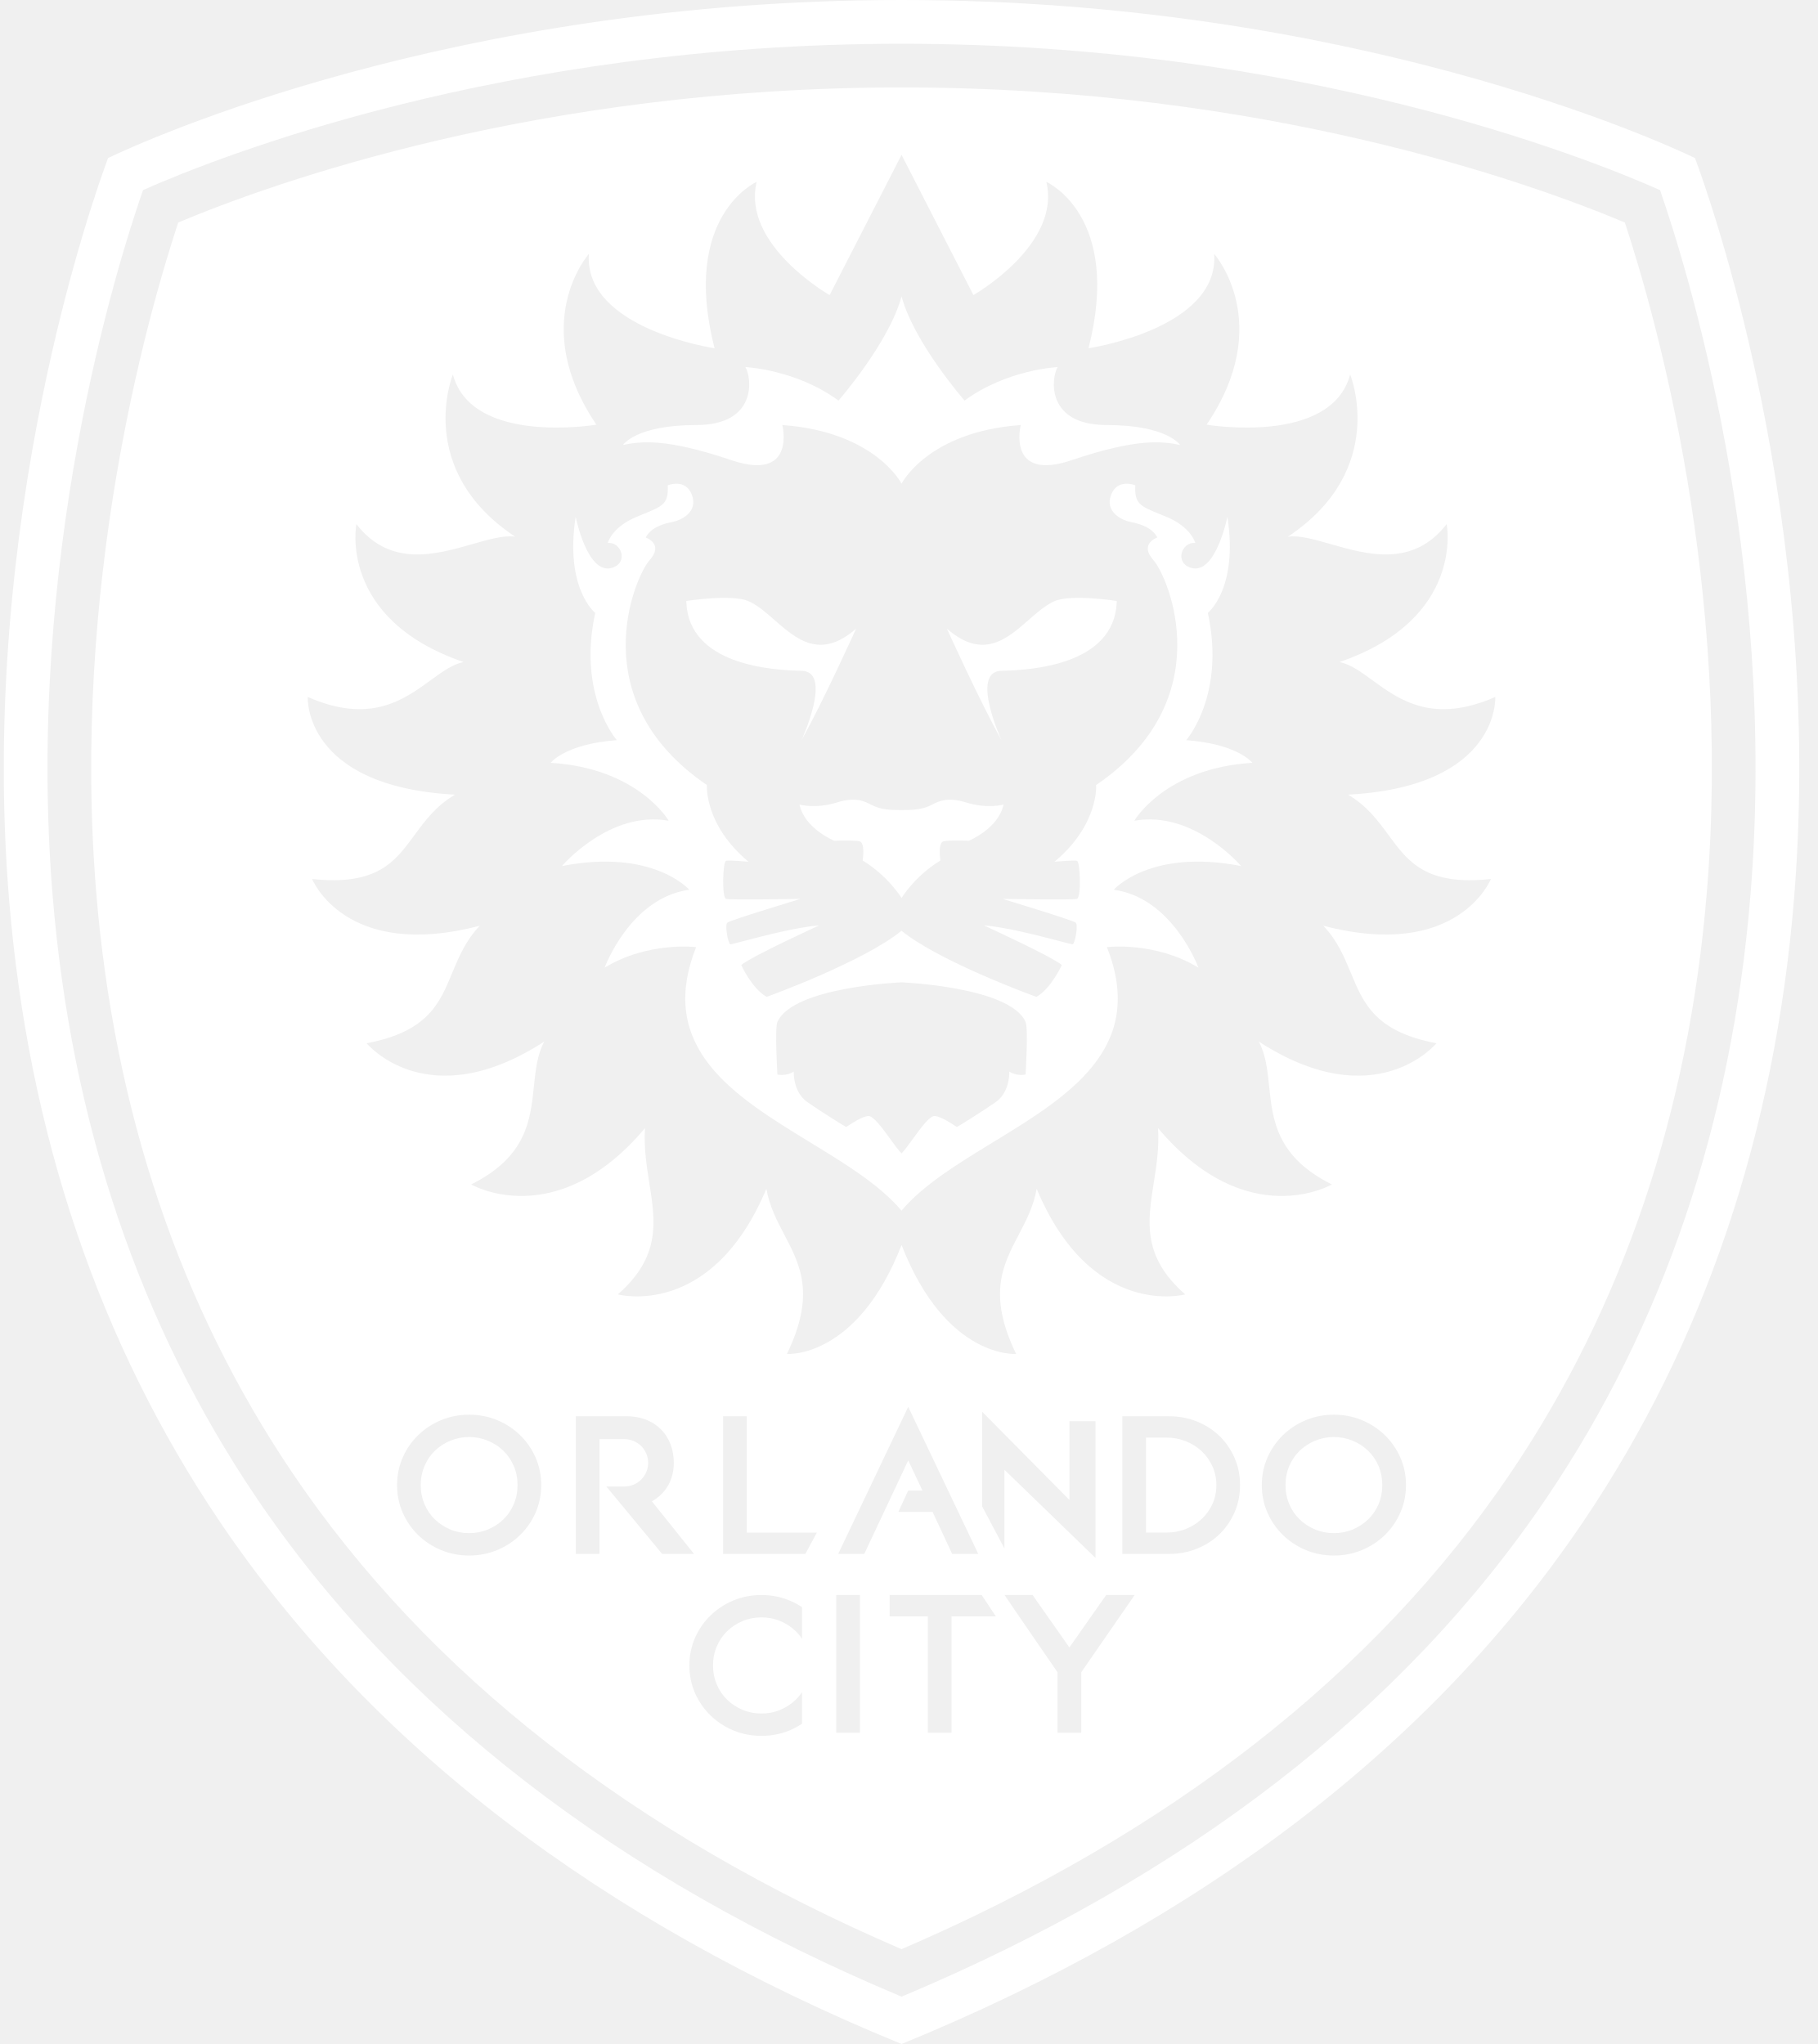
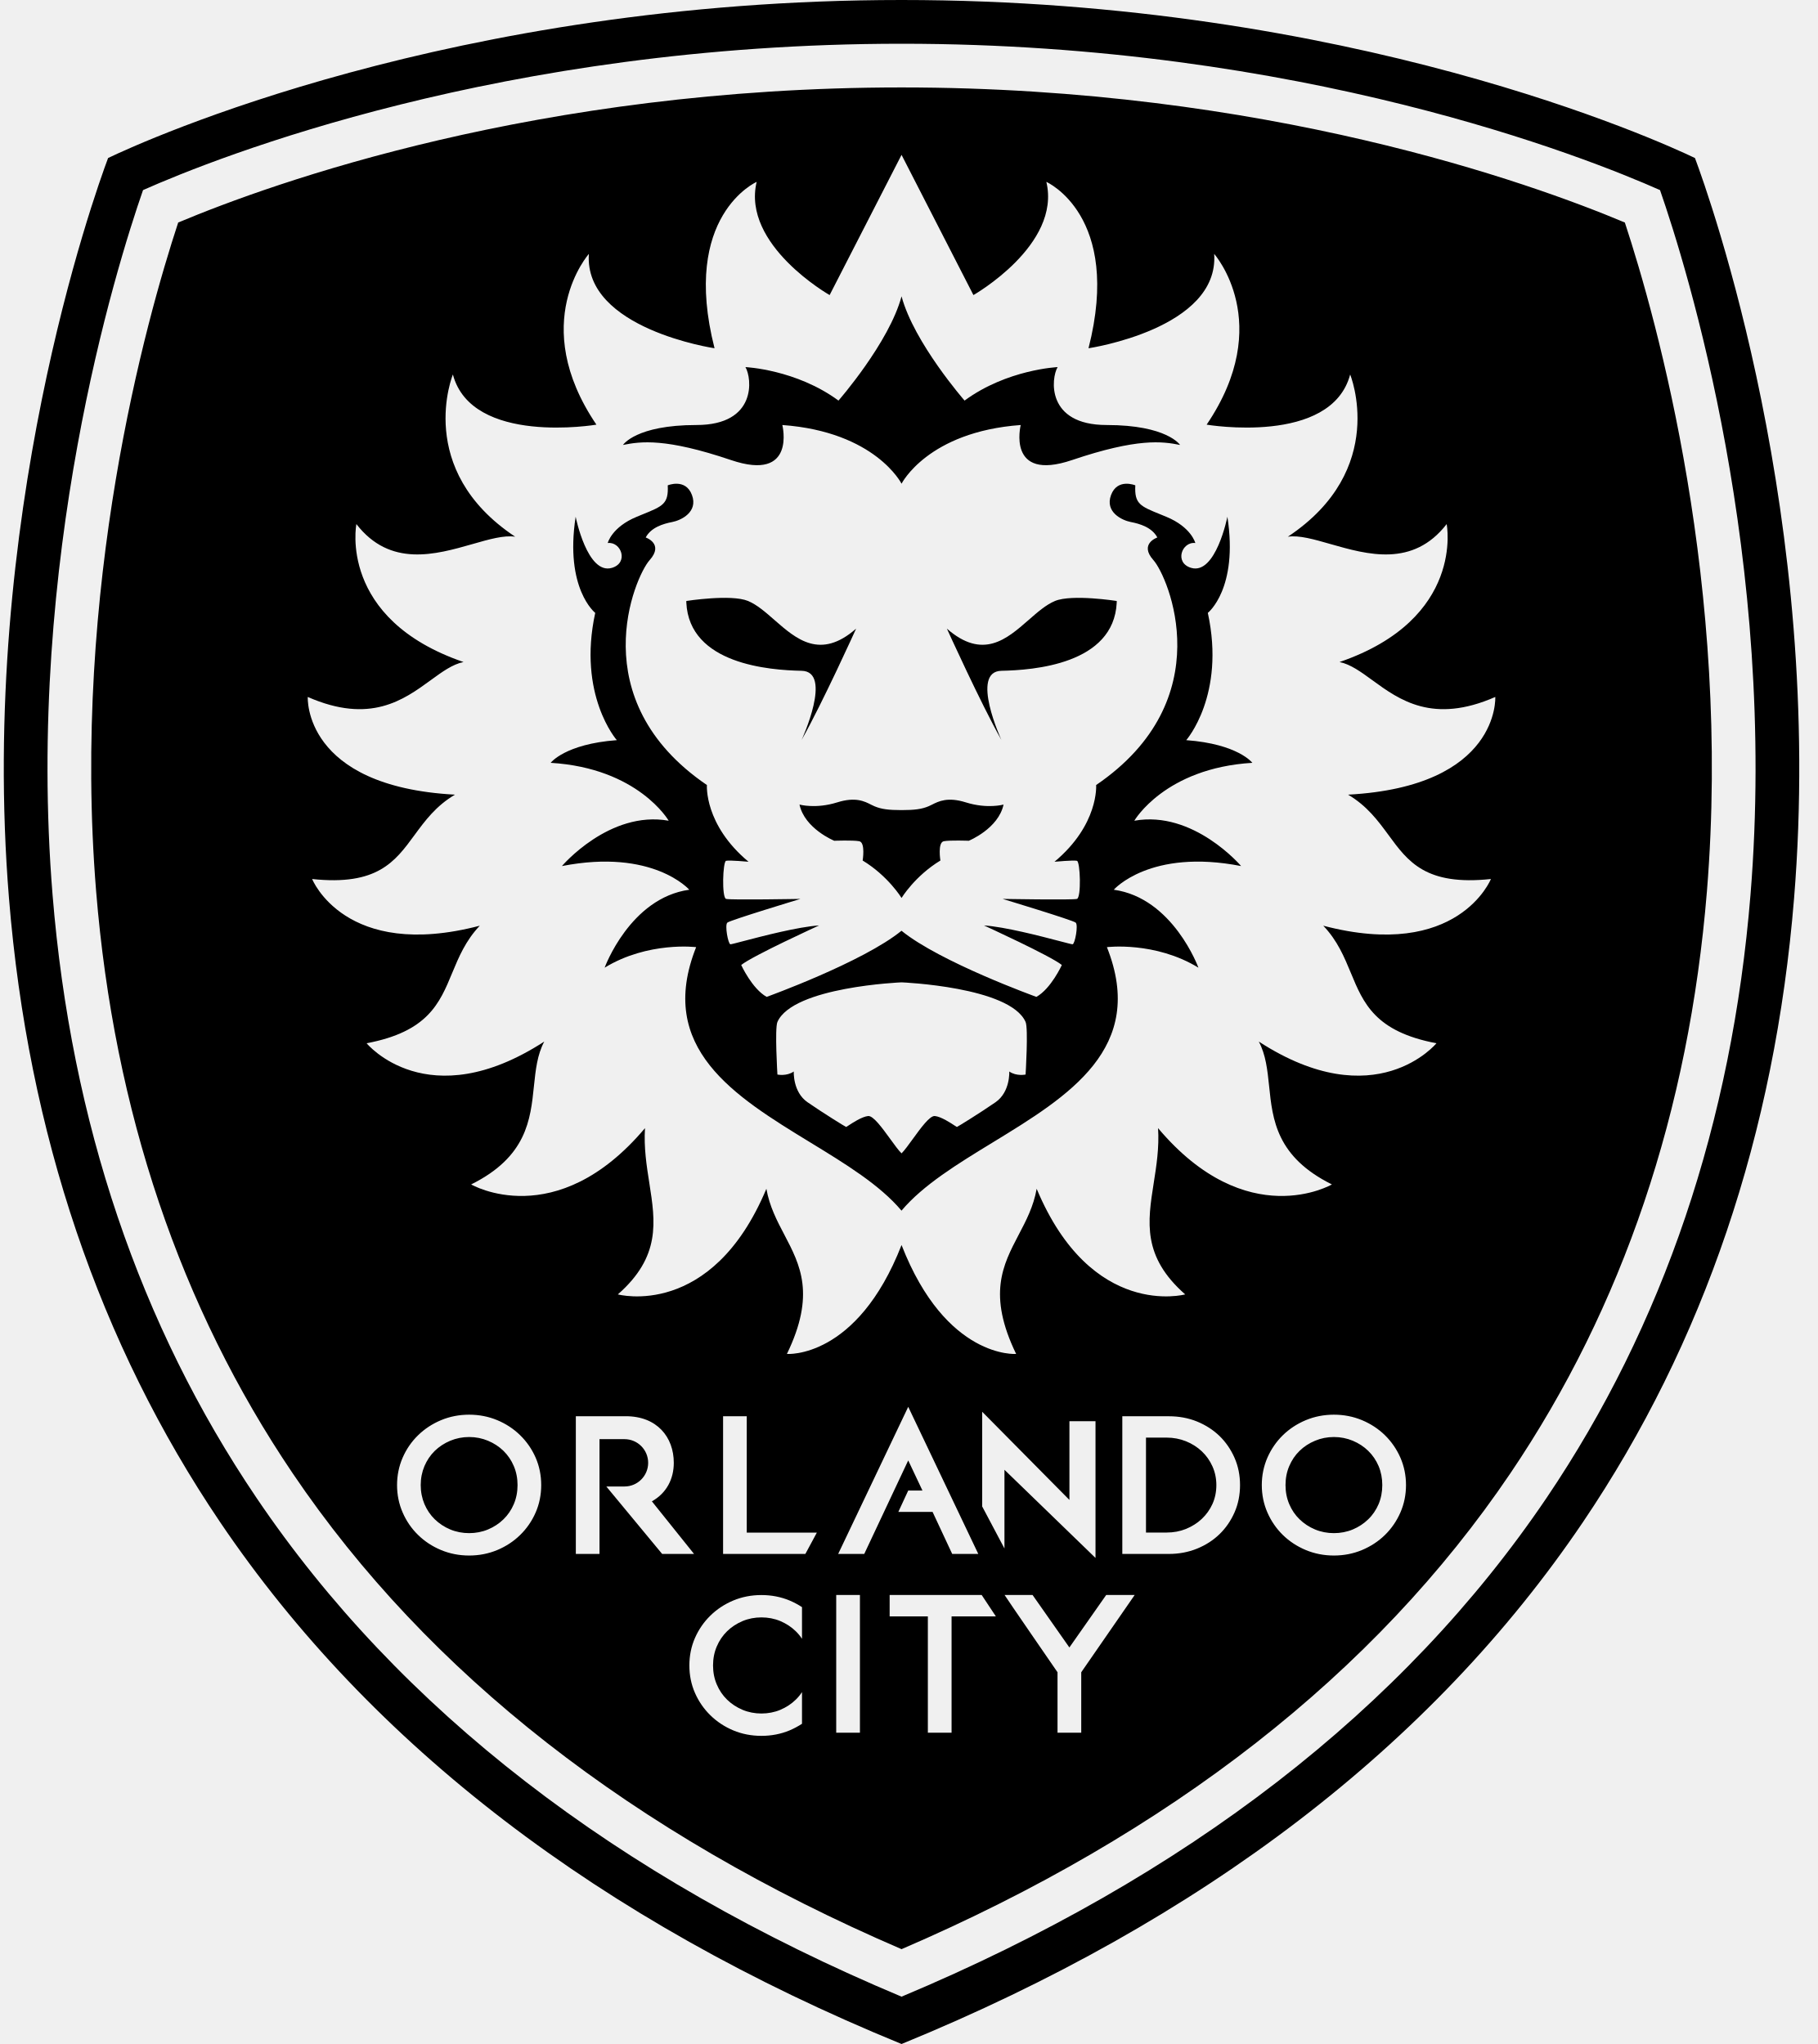
<svg xmlns="http://www.w3.org/2000/svg" width="40" height="45" viewBox="0 0 40 45" fill="none">
  <g clip-path="url(#clip0_71_309)">
-     <path fill-rule="evenodd" clip-rule="evenodd" d="M4.847 33.514C8.164 38.421 13.209 42.285 19.843 45C26.476 42.285 31.521 38.421 34.838 33.514C37.502 29.574 39.066 24.953 39.487 19.78C40.167 11.435 37.613 4.299 37.306 3.479C36.527 3.106 29.734 0 19.843 0C9.951 0 3.158 3.106 2.379 3.479C2.072 4.299 -0.482 11.435 0.198 19.78C0.619 24.953 2.184 29.574 4.847 33.514ZM5.645 32.975C8.792 37.632 13.568 41.326 19.843 43.958C26.117 41.326 30.893 37.632 34.041 32.975C36.61 29.174 38.12 24.708 38.528 19.702C39.13 12.307 37.128 5.885 36.537 4.185C34.906 3.461 28.636 0.963 19.843 0.963C11.049 0.963 4.779 3.461 3.148 4.185C2.557 5.885 0.555 12.307 1.157 19.702C1.565 24.708 3.075 29.174 5.645 32.975ZM6.442 32.436C9.42 36.842 13.927 40.365 19.843 42.912C25.758 40.365 30.265 36.842 33.243 32.436C35.719 28.774 37.174 24.463 37.569 19.624C38.114 12.924 36.472 7.055 35.763 4.899C33.676 4.022 27.842 1.925 19.843 1.925C11.843 1.925 6.009 4.023 3.922 4.899C3.213 7.055 1.571 12.924 2.116 19.624C2.511 24.463 3.966 28.774 6.442 32.436ZM11.449 31.598C11.306 31.457 11.136 31.346 10.945 31.266C10.753 31.186 10.544 31.145 10.326 31.145C10.107 31.145 9.899 31.186 9.707 31.266C9.516 31.346 9.346 31.457 9.202 31.598C9.058 31.738 8.944 31.904 8.863 32.09C8.781 32.278 8.739 32.481 8.739 32.695C8.739 32.91 8.781 33.113 8.863 33.3C8.944 33.487 9.058 33.653 9.202 33.793C9.346 33.934 9.515 34.045 9.707 34.125C9.898 34.205 10.107 34.246 10.326 34.246C10.545 34.246 10.753 34.205 10.945 34.125C11.136 34.045 11.306 33.934 11.449 33.793C11.593 33.653 11.707 33.487 11.789 33.3C11.871 33.113 11.912 32.909 11.912 32.695C11.912 32.481 11.871 32.278 11.789 32.09C11.707 31.904 11.593 31.738 11.449 31.598ZM11.391 32.695C11.391 32.844 11.364 32.985 11.309 33.114C11.255 33.242 11.178 33.355 11.082 33.448C10.986 33.542 10.871 33.618 10.741 33.672C10.484 33.78 10.168 33.78 9.91 33.672C9.78 33.618 9.666 33.542 9.569 33.448C9.473 33.355 9.397 33.242 9.342 33.114C9.288 32.985 9.26 32.844 9.26 32.695C9.26 32.546 9.288 32.405 9.342 32.277C9.397 32.149 9.473 32.036 9.569 31.942C9.666 31.848 9.781 31.773 9.91 31.719C10.039 31.665 10.179 31.637 10.326 31.637C10.473 31.637 10.612 31.665 10.741 31.719C10.871 31.773 10.985 31.848 11.082 31.942C11.178 32.036 11.255 32.149 11.309 32.277C11.364 32.406 11.391 32.546 11.391 32.695ZM14.83 32.205C14.83 32.559 14.672 32.871 14.348 33.053L15.276 34.211H14.574L13.345 32.726H13.649H13.745C14.033 32.726 14.266 32.492 14.266 32.205C14.266 31.917 14.033 31.684 13.745 31.684H13.649H13.195V34.211H12.674V31.179H13.774C14.461 31.179 14.83 31.639 14.83 32.205ZM17.979 33.741H16.436V31.179H15.915V34.211H17.726L17.979 33.741ZM18.448 34.211L19.99 30.972L21.532 34.211H20.958L20.526 33.286H19.772L19.99 32.815H20.303L19.99 32.152L19.022 34.211H18.448ZM22.108 32.358L24.112 34.299V31.289H23.538V33.022L21.618 31.081V33.166L22.108 34.091V32.358ZM26.345 31.295C26.535 31.372 26.702 31.48 26.841 31.614C26.98 31.749 27.091 31.911 27.172 32.095C27.253 32.279 27.293 32.481 27.293 32.695C27.293 32.909 27.253 33.112 27.172 33.296C27.091 33.48 26.98 33.642 26.841 33.776C26.702 33.911 26.535 34.018 26.345 34.095C26.155 34.172 25.947 34.211 25.729 34.211H24.702V31.18H25.729C25.947 31.18 26.155 31.218 26.345 31.295ZM25.677 31.65H25.223V33.74H25.677C25.828 33.74 25.97 33.714 26.102 33.661C26.234 33.607 26.352 33.533 26.451 33.44C26.55 33.346 26.63 33.236 26.687 33.109C26.743 32.984 26.772 32.844 26.772 32.695C26.772 32.549 26.743 32.41 26.686 32.283C26.629 32.156 26.55 32.044 26.451 31.951C26.352 31.858 26.235 31.783 26.102 31.73C25.97 31.677 25.827 31.65 25.677 31.65ZM30.822 32.09C30.74 31.904 30.626 31.738 30.483 31.598C30.339 31.457 30.169 31.346 29.978 31.266C29.786 31.186 29.578 31.145 29.359 31.145C29.14 31.145 28.932 31.186 28.74 31.266C28.549 31.346 28.379 31.457 28.235 31.598C28.092 31.738 27.978 31.904 27.896 32.09C27.814 32.278 27.772 32.481 27.772 32.695C27.772 32.91 27.814 33.113 27.896 33.3C27.978 33.487 28.092 33.653 28.235 33.793C28.379 33.934 28.549 34.045 28.74 34.125C28.932 34.205 29.14 34.246 29.359 34.246C29.578 34.246 29.787 34.205 29.978 34.125C30.169 34.045 30.339 33.934 30.483 33.793C30.626 33.653 30.74 33.487 30.822 33.3C30.904 33.113 30.946 32.909 30.946 32.695C30.946 32.481 30.904 32.278 30.822 32.09ZM30.424 32.695C30.424 32.844 30.397 32.985 30.343 33.114C30.288 33.242 30.212 33.355 30.115 33.448C30.019 33.542 29.904 33.618 29.775 33.672C29.517 33.78 29.201 33.78 28.944 33.672C28.814 33.618 28.699 33.542 28.603 33.448C28.506 33.355 28.43 33.242 28.376 33.114C28.321 32.985 28.294 32.844 28.294 32.695C28.294 32.546 28.321 32.405 28.376 32.277C28.43 32.149 28.506 32.036 28.603 31.942C28.699 31.848 28.814 31.773 28.944 31.719C29.072 31.665 29.212 31.637 29.359 31.637C29.506 31.637 29.646 31.665 29.775 31.719C29.904 31.773 30.019 31.848 30.115 31.942C30.212 32.036 30.288 32.149 30.343 32.277C30.397 32.406 30.424 32.546 30.424 32.695ZM17.515 37.419C17.567 37.369 17.612 37.313 17.652 37.253L17.652 37.95C17.566 38.006 17.475 38.055 17.378 38.096C17.186 38.176 16.978 38.216 16.759 38.216C16.54 38.216 16.332 38.176 16.14 38.096C15.949 38.016 15.779 37.904 15.636 37.764C15.492 37.623 15.378 37.458 15.296 37.271C15.214 37.084 15.173 36.88 15.173 36.666C15.173 36.452 15.214 36.248 15.296 36.061C15.378 35.874 15.492 35.709 15.636 35.568C15.779 35.428 15.949 35.316 16.14 35.236C16.332 35.156 16.54 35.116 16.759 35.116C16.978 35.116 17.186 35.156 17.378 35.236C17.475 35.277 17.567 35.326 17.652 35.382V36.079C17.612 36.019 17.567 35.963 17.515 35.913C17.419 35.819 17.304 35.744 17.175 35.689C17.046 35.635 16.906 35.608 16.759 35.608C16.612 35.608 16.473 35.635 16.344 35.689C16.214 35.744 16.099 35.819 16.003 35.913C15.907 36.007 15.83 36.12 15.776 36.248C15.721 36.376 15.694 36.517 15.694 36.666C15.694 36.815 15.721 36.956 15.776 37.084C15.83 37.213 15.907 37.325 16.003 37.419C16.099 37.513 16.214 37.588 16.344 37.643C16.601 37.751 16.917 37.751 17.175 37.643C17.304 37.588 17.419 37.513 17.515 37.419ZM18.927 35.115H18.405V38.147H18.927V35.115ZM19.581 35.115H21.607L21.919 35.586H20.944V38.147H20.422V35.586H19.581V35.115ZM24.347 35.115L23.537 36.27L22.727 35.115H22.111C22.128 35.15 23.276 36.816 23.276 36.816V38.147H23.798V36.816L24.974 35.115H24.347ZM29.671 17.495C33.022 17.314 32.911 15.344 32.911 15.344C31.538 15.946 30.801 15.409 30.208 14.977C29.953 14.791 29.724 14.624 29.483 14.575C32.252 13.624 31.841 11.538 31.841 11.538C31.099 12.497 30.096 12.21 29.285 11.978C28.919 11.873 28.592 11.779 28.346 11.816C30.573 10.336 29.717 8.245 29.717 8.245C29.299 9.814 26.558 9.349 26.558 9.349C28.075 7.111 26.724 5.59 26.724 5.59C26.837 7.241 23.958 7.667 23.958 7.667C24.705 4.742 23.03 4.004 23.03 4.004C23.362 5.395 21.425 6.496 21.425 6.496L19.843 3.409L18.26 6.496C18.26 6.496 16.323 5.395 16.654 4.004C16.654 4.004 14.98 4.742 15.727 7.667C15.727 7.667 12.848 7.241 12.961 5.59C12.961 5.59 11.61 7.111 13.127 9.349C13.127 9.349 10.386 9.814 9.968 8.245C9.968 8.245 9.112 10.336 11.339 11.816C11.093 11.779 10.766 11.873 10.4 11.978C9.589 12.21 8.586 12.497 7.844 11.538C7.844 11.538 7.433 13.624 10.202 14.575C9.96 14.624 9.732 14.791 9.477 14.977C8.884 15.409 8.147 15.946 6.774 15.344C6.774 15.344 6.663 17.314 10.014 17.495C9.595 17.742 9.354 18.071 9.123 18.385C8.694 18.971 8.303 19.505 6.87 19.352C6.87 19.352 7.592 21.159 10.56 20.38C10.248 20.708 10.098 21.07 9.953 21.419C9.676 22.089 9.418 22.713 8.069 22.968C8.069 22.968 9.407 24.598 11.979 22.931C11.824 23.22 11.789 23.557 11.752 23.91C11.676 24.653 11.591 25.47 10.37 26.076C10.37 26.076 12.235 27.164 14.196 24.837C14.169 25.268 14.232 25.667 14.292 26.048C14.426 26.903 14.546 27.664 13.599 28.497C13.599 28.497 15.66 29.058 16.868 26.172C16.936 26.559 17.101 26.874 17.265 27.186C17.613 27.851 17.954 28.499 17.32 29.808C17.32 29.808 18.861 29.927 19.843 27.41C20.824 29.927 22.365 29.808 22.365 29.808C21.731 28.499 22.072 27.851 22.42 27.186C22.584 26.874 22.749 26.559 22.817 26.172C24.025 29.058 26.086 28.497 26.086 28.497C25.139 27.664 25.258 26.903 25.393 26.047C25.453 25.667 25.516 25.268 25.489 24.837C27.45 27.164 29.315 26.076 29.315 26.076C28.094 25.47 28.009 24.653 27.933 23.91C27.896 23.557 27.861 23.22 27.706 22.931C30.278 24.598 31.616 22.968 31.616 22.968C30.267 22.713 30.009 22.089 29.732 21.419C29.587 21.07 29.438 20.708 29.125 20.38C32.093 21.159 32.815 19.352 32.815 19.352C31.382 19.505 30.991 18.971 30.562 18.385C30.331 18.071 30.09 17.742 29.671 17.495ZM15.329 9.357C16.666 9.357 16.551 8.323 16.407 8.082C16.407 8.082 17.521 8.132 18.455 8.819C18.455 8.819 19.57 7.544 19.843 6.524C20.116 7.544 21.23 8.819 21.23 8.819C22.164 8.132 23.278 8.082 23.278 8.082C23.134 8.323 23.019 9.357 24.356 9.357C25.692 9.357 25.973 9.796 25.973 9.796C25.585 9.718 25.039 9.64 23.594 10.129C22.149 10.618 22.466 9.357 22.466 9.357C20.417 9.506 19.843 10.649 19.843 10.649C19.843 10.649 19.268 9.506 17.219 9.357C17.219 9.357 17.535 10.618 16.091 10.129C14.646 9.64 14.1 9.718 13.712 9.796C13.712 9.796 13.992 9.357 15.329 9.357ZM20.698 18.945C20.137 19.285 19.843 19.769 19.843 19.769C19.843 19.769 19.548 19.285 18.987 18.945C18.987 18.945 19.052 18.547 18.912 18.52C18.772 18.494 18.362 18.51 18.362 18.51C18.362 18.51 17.71 18.244 17.597 17.713C17.597 17.713 17.952 17.814 18.427 17.665C18.828 17.539 19.028 17.641 19.172 17.715C19.198 17.728 19.223 17.74 19.246 17.75C19.397 17.814 19.555 17.835 19.842 17.835C20.13 17.835 20.288 17.814 20.439 17.75C20.462 17.74 20.487 17.728 20.513 17.715C20.657 17.642 20.857 17.539 21.258 17.665C21.733 17.814 22.088 17.713 22.088 17.713C21.975 18.244 21.323 18.51 21.323 18.51C21.323 18.51 20.913 18.494 20.773 18.52C20.633 18.547 20.698 18.945 20.698 18.945ZM17.643 14.768C16.946 14.754 15.171 14.627 15.106 13.267V13.231C15.106 13.231 16.09 13.076 16.465 13.231C16.661 13.313 16.849 13.477 17.044 13.648C17.528 14.072 18.054 14.532 18.843 13.84C18.843 13.84 18.103 15.477 17.643 16.291C17.643 16.291 18.34 14.782 17.643 14.768ZM22.041 14.768C21.345 14.782 22.041 16.291 22.041 16.291C21.582 15.477 20.841 13.84 20.841 13.84C21.631 14.532 22.157 14.072 22.641 13.648C22.836 13.477 23.024 13.313 23.22 13.231C23.595 13.076 24.579 13.231 24.579 13.231V13.267C24.514 14.627 22.739 14.754 22.041 14.768ZM27.317 19.067C25.311 18.674 24.514 19.588 24.514 19.588C25.818 19.769 26.377 21.304 26.377 21.304C25.421 20.72 24.363 20.852 24.363 20.852C25.247 23.077 23.516 24.134 21.851 25.151C21.078 25.623 20.32 26.086 19.842 26.653C19.365 26.086 18.607 25.623 17.834 25.151C16.169 24.134 14.438 23.077 15.322 20.852C15.322 20.852 14.264 20.72 13.308 21.304C13.308 21.304 13.867 19.769 15.171 19.588C15.171 19.588 14.373 18.674 12.368 19.067C12.368 19.067 13.414 17.835 14.718 18.069C14.718 18.069 14.05 16.911 12.12 16.794C12.12 16.794 12.433 16.38 13.576 16.295C13.576 16.295 12.706 15.306 13.101 13.493C13.101 13.493 12.426 12.962 12.67 11.376C12.67 11.376 12.925 12.662 13.468 12.502C13.845 12.39 13.672 11.919 13.376 11.955C13.376 11.955 13.462 11.604 14.018 11.376C14.061 11.358 14.101 11.342 14.139 11.326C14.594 11.142 14.717 11.092 14.697 10.685C14.697 10.685 15.09 10.521 15.23 10.898C15.37 11.275 14.988 11.456 14.794 11.493C14.6 11.53 14.33 11.61 14.212 11.833C14.212 11.833 14.621 11.971 14.298 12.332C13.974 12.693 12.799 15.402 15.559 17.283C15.559 17.283 15.494 18.154 16.475 18.972C16.475 18.972 16.055 18.933 15.981 18.951C15.908 18.968 15.883 19.762 15.981 19.79C16.08 19.818 17.618 19.79 17.618 19.79C17.618 19.79 16.069 20.258 16.009 20.312C15.948 20.367 16.026 20.782 16.076 20.789C16.091 20.791 16.203 20.761 16.371 20.717C16.793 20.607 17.565 20.405 18.028 20.374C18.028 20.374 16.562 21.044 16.314 21.245C16.314 21.245 16.551 21.766 16.874 21.947C16.874 21.947 18.994 21.182 19.842 20.491C20.69 21.182 22.811 21.947 22.811 21.947C23.134 21.766 23.371 21.245 23.371 21.245C23.123 21.044 21.657 20.374 21.657 20.374C22.119 20.405 22.892 20.607 23.313 20.717C23.482 20.761 23.594 20.791 23.608 20.789C23.659 20.782 23.737 20.367 23.676 20.312C23.615 20.258 22.067 19.79 22.067 19.79C22.067 19.79 23.605 19.818 23.703 19.79C23.802 19.762 23.777 18.968 23.703 18.951C23.63 18.933 23.209 18.972 23.209 18.972C24.19 18.154 24.126 17.283 24.126 17.283C26.885 15.402 25.71 12.693 25.387 12.332C25.064 11.971 25.473 11.833 25.473 11.833C25.355 11.61 25.085 11.53 24.891 11.493C24.697 11.456 24.314 11.275 24.454 10.898C24.595 10.521 24.988 10.685 24.988 10.685C24.968 11.092 25.09 11.142 25.545 11.326C25.584 11.342 25.624 11.358 25.667 11.376C26.222 11.604 26.309 11.955 26.309 11.955C26.012 11.919 25.84 12.39 26.217 12.502C26.76 12.662 27.015 11.376 27.015 11.376C27.259 12.963 26.584 13.493 26.584 13.493C26.979 15.306 26.109 16.295 26.109 16.295C27.252 16.38 27.564 16.794 27.564 16.794C25.635 16.911 24.966 18.069 24.966 18.069C26.271 17.835 27.317 19.067 27.317 19.067ZM19.843 21.627C19.843 21.627 17.454 21.723 17.111 22.499C17.049 22.641 17.111 23.657 17.111 23.657C17.111 23.657 17.313 23.7 17.471 23.59C17.471 23.59 17.446 24.039 17.773 24.266C18.1 24.493 18.613 24.811 18.624 24.811C18.627 24.811 18.642 24.801 18.666 24.785C18.756 24.725 18.973 24.582 19.109 24.57C19.221 24.561 19.418 24.833 19.594 25.075C19.688 25.205 19.777 25.328 19.843 25.392C19.908 25.328 19.996 25.206 20.091 25.075C20.267 24.833 20.463 24.561 20.575 24.57C20.712 24.582 20.928 24.725 21.019 24.785C21.043 24.801 21.058 24.811 21.061 24.811C21.071 24.811 21.585 24.493 21.912 24.266C22.239 24.039 22.214 23.59 22.214 23.59C22.372 23.7 22.573 23.657 22.573 23.657C22.573 23.657 22.636 22.641 22.573 22.499C22.231 21.723 19.843 21.627 19.843 21.627Z" fill="white" />
+     <path fill-rule="evenodd" clip-rule="evenodd" d="M4.847 33.514C8.164 38.421 13.209 42.285 19.843 45C26.476 42.285 31.521 38.421 34.838 33.514C37.502 29.574 39.066 24.953 39.487 19.78C40.167 11.435 37.613 4.299 37.306 3.479C36.527 3.106 29.734 0 19.843 0C9.951 0 3.158 3.106 2.379 3.479C2.072 4.299 -0.482 11.435 0.198 19.78C0.619 24.953 2.184 29.574 4.847 33.514ZM5.645 32.975C8.792 37.632 13.568 41.326 19.843 43.958C26.117 41.326 30.893 37.632 34.041 32.975C36.61 29.174 38.12 24.708 38.528 19.702C39.13 12.307 37.128 5.885 36.537 4.185C34.906 3.461 28.636 0.963 19.843 0.963C11.049 0.963 4.779 3.461 3.148 4.185C2.557 5.885 0.555 12.307 1.157 19.702C1.565 24.708 3.075 29.174 5.645 32.975ZM6.442 32.436C9.42 36.842 13.927 40.365 19.843 42.912C25.758 40.365 30.265 36.842 33.243 32.436C35.719 28.774 37.174 24.463 37.569 19.624C38.114 12.924 36.472 7.055 35.763 4.899C33.676 4.022 27.842 1.925 19.843 1.925C11.843 1.925 6.009 4.023 3.922 4.899C3.213 7.055 1.571 12.924 2.116 19.624C2.511 24.463 3.966 28.774 6.442 32.436ZM11.449 31.598C11.306 31.457 11.136 31.346 10.945 31.266C10.753 31.186 10.544 31.145 10.326 31.145C10.107 31.145 9.899 31.186 9.707 31.266C9.516 31.346 9.346 31.457 9.202 31.598C9.058 31.738 8.944 31.904 8.863 32.09C8.781 32.278 8.739 32.481 8.739 32.695C8.739 32.91 8.781 33.113 8.863 33.3C8.944 33.487 9.058 33.653 9.202 33.793C9.346 33.934 9.515 34.045 9.707 34.125C9.898 34.205 10.107 34.246 10.326 34.246C10.545 34.246 10.753 34.205 10.945 34.125C11.136 34.045 11.306 33.934 11.449 33.793C11.593 33.653 11.707 33.487 11.789 33.3C11.871 33.113 11.912 32.909 11.912 32.695C11.912 32.481 11.871 32.278 11.789 32.09C11.707 31.904 11.593 31.738 11.449 31.598ZM11.391 32.695C11.391 32.844 11.364 32.985 11.309 33.114C11.255 33.242 11.178 33.355 11.082 33.448C10.986 33.542 10.871 33.618 10.741 33.672C10.484 33.78 10.168 33.78 9.91 33.672C9.78 33.618 9.666 33.542 9.569 33.448C9.473 33.355 9.397 33.242 9.342 33.114C9.288 32.985 9.26 32.844 9.26 32.695C9.26 32.546 9.288 32.405 9.342 32.277C9.397 32.149 9.473 32.036 9.569 31.942C9.666 31.848 9.781 31.773 9.91 31.719C10.039 31.665 10.179 31.637 10.326 31.637C10.473 31.637 10.612 31.665 10.741 31.719C10.871 31.773 10.985 31.848 11.082 31.942C11.178 32.036 11.255 32.149 11.309 32.277C11.364 32.406 11.391 32.546 11.391 32.695ZM14.83 32.205C14.83 32.559 14.672 32.871 14.348 33.053L15.276 34.211H14.574L13.345 32.726H13.649H13.745C14.033 32.726 14.266 32.492 14.266 32.205C14.266 31.917 14.033 31.684 13.745 31.684H13.649H13.195V34.211H12.674V31.179H13.774C14.461 31.179 14.83 31.639 14.83 32.205ZM17.979 33.741H16.436V31.179H15.915V34.211H17.726L17.979 33.741ZM18.448 34.211L19.99 30.972L21.532 34.211H20.958L20.526 33.286H19.772L19.99 32.815H20.303L19.99 32.152L19.022 34.211H18.448ZM22.108 32.358L24.112 34.299V31.289H23.538V33.022L21.618 31.081V33.166L22.108 34.091V32.358ZM26.345 31.295C26.535 31.372 26.702 31.48 26.841 31.614C26.98 31.749 27.091 31.911 27.172 32.095C27.253 32.279 27.293 32.481 27.293 32.695C27.293 32.909 27.253 33.112 27.172 33.296C27.091 33.48 26.98 33.642 26.841 33.776C26.702 33.911 26.535 34.018 26.345 34.095C26.155 34.172 25.947 34.211 25.729 34.211H24.702V31.18H25.729C25.947 31.18 26.155 31.218 26.345 31.295ZM25.677 31.65H25.223V33.74H25.677C25.828 33.74 25.97 33.714 26.102 33.661C26.234 33.607 26.352 33.533 26.451 33.44C26.55 33.346 26.63 33.236 26.687 33.109C26.743 32.984 26.772 32.844 26.772 32.695C26.772 32.549 26.743 32.41 26.686 32.283C26.629 32.156 26.55 32.044 26.451 31.951C26.352 31.858 26.235 31.783 26.102 31.73C25.97 31.677 25.827 31.65 25.677 31.65ZM30.822 32.09C30.74 31.904 30.626 31.738 30.483 31.598C30.339 31.457 30.169 31.346 29.978 31.266C29.786 31.186 29.578 31.145 29.359 31.145C29.14 31.145 28.932 31.186 28.74 31.266C28.549 31.346 28.379 31.457 28.235 31.598C28.092 31.738 27.978 31.904 27.896 32.09C27.814 32.278 27.772 32.481 27.772 32.695C27.772 32.91 27.814 33.113 27.896 33.3C27.978 33.487 28.092 33.653 28.235 33.793C28.379 33.934 28.549 34.045 28.74 34.125C28.932 34.205 29.14 34.246 29.359 34.246C29.578 34.246 29.787 34.205 29.978 34.125C30.169 34.045 30.339 33.934 30.483 33.793C30.626 33.653 30.74 33.487 30.822 33.3C30.904 33.113 30.946 32.909 30.946 32.695C30.946 32.481 30.904 32.278 30.822 32.09ZM30.424 32.695C30.424 32.844 30.397 32.985 30.343 33.114C30.288 33.242 30.212 33.355 30.115 33.448C30.019 33.542 29.904 33.618 29.775 33.672C29.517 33.78 29.201 33.78 28.944 33.672C28.814 33.618 28.699 33.542 28.603 33.448C28.506 33.355 28.43 33.242 28.376 33.114C28.321 32.985 28.294 32.844 28.294 32.695C28.294 32.546 28.321 32.405 28.376 32.277C28.43 32.149 28.506 32.036 28.603 31.942C28.699 31.848 28.814 31.773 28.944 31.719C29.072 31.665 29.212 31.637 29.359 31.637C29.506 31.637 29.646 31.665 29.775 31.719C29.904 31.773 30.019 31.848 30.115 31.942C30.212 32.036 30.288 32.149 30.343 32.277C30.397 32.406 30.424 32.546 30.424 32.695ZM17.515 37.419C17.567 37.369 17.612 37.313 17.652 37.253L17.652 37.95C17.566 38.006 17.475 38.055 17.378 38.096C17.186 38.176 16.978 38.216 16.759 38.216C16.54 38.216 16.332 38.176 16.14 38.096C15.949 38.016 15.779 37.904 15.636 37.764C15.492 37.623 15.378 37.458 15.296 37.271C15.214 37.084 15.173 36.88 15.173 36.666C15.173 36.452 15.214 36.248 15.296 36.061C15.378 35.874 15.492 35.709 15.636 35.568C15.779 35.428 15.949 35.316 16.14 35.236C16.332 35.156 16.54 35.116 16.759 35.116C16.978 35.116 17.186 35.156 17.378 35.236C17.475 35.277 17.567 35.326 17.652 35.382V36.079C17.612 36.019 17.567 35.963 17.515 35.913C17.419 35.819 17.304 35.744 17.175 35.689C17.046 35.635 16.906 35.608 16.759 35.608C16.612 35.608 16.473 35.635 16.344 35.689C16.214 35.744 16.099 35.819 16.003 35.913C15.907 36.007 15.83 36.12 15.776 36.248C15.721 36.376 15.694 36.517 15.694 36.666C15.694 36.815 15.721 36.956 15.776 37.084C15.83 37.213 15.907 37.325 16.003 37.419C16.099 37.513 16.214 37.588 16.344 37.643C16.601 37.751 16.917 37.751 17.175 37.643C17.304 37.588 17.419 37.513 17.515 37.419ZM18.927 35.115H18.405V38.147H18.927V35.115ZM19.581 35.115H21.607L21.919 35.586H20.944V38.147H20.422V35.586H19.581V35.115ZM24.347 35.115L23.537 36.27L22.727 35.115H22.111C22.128 35.15 23.276 36.816 23.276 36.816V38.147H23.798V36.816L24.974 35.115H24.347ZM29.671 17.495C33.022 17.314 32.911 15.344 32.911 15.344C31.538 15.946 30.801 15.409 30.208 14.977C29.953 14.791 29.724 14.624 29.483 14.575C32.252 13.624 31.841 11.538 31.841 11.538C31.099 12.497 30.096 12.21 29.285 11.978C28.919 11.873 28.592 11.779 28.346 11.816C30.573 10.336 29.717 8.245 29.717 8.245C29.299 9.814 26.558 9.349 26.558 9.349C28.075 7.111 26.724 5.59 26.724 5.59C26.837 7.241 23.958 7.667 23.958 7.667C24.705 4.742 23.03 4.004 23.03 4.004C23.362 5.395 21.425 6.496 21.425 6.496L19.843 3.409L18.26 6.496C18.26 6.496 16.323 5.395 16.654 4.004C16.654 4.004 14.98 4.742 15.727 7.667C15.727 7.667 12.848 7.241 12.961 5.59C12.961 5.59 11.61 7.111 13.127 9.349C13.127 9.349 10.386 9.814 9.968 8.245C9.968 8.245 9.112 10.336 11.339 11.816C11.093 11.779 10.766 11.873 10.4 11.978C9.589 12.21 8.586 12.497 7.844 11.538C7.844 11.538 7.433 13.624 10.202 14.575C9.96 14.624 9.732 14.791 9.477 14.977C8.884 15.409 8.147 15.946 6.774 15.344C6.774 15.344 6.663 17.314 10.014 17.495C9.595 17.742 9.354 18.071 9.123 18.385C8.694 18.971 8.303 19.505 6.87 19.352C6.87 19.352 7.592 21.159 10.56 20.38C10.248 20.708 10.098 21.07 9.953 21.419C9.676 22.089 9.418 22.713 8.069 22.968C8.069 22.968 9.407 24.598 11.979 22.931C11.824 23.22 11.789 23.557 11.752 23.91C11.676 24.653 11.591 25.47 10.37 26.076C10.37 26.076 12.235 27.164 14.196 24.837C14.169 25.268 14.232 25.667 14.292 26.048C14.426 26.903 14.546 27.664 13.599 28.497C13.599 28.497 15.66 29.058 16.868 26.172C16.936 26.559 17.101 26.874 17.265 27.186C17.613 27.851 17.954 28.499 17.32 29.808C17.32 29.808 18.861 29.927 19.843 27.41C20.824 29.927 22.365 29.808 22.365 29.808C21.731 28.499 22.072 27.851 22.42 27.186C22.584 26.874 22.749 26.559 22.817 26.172C24.025 29.058 26.086 28.497 26.086 28.497C25.139 27.664 25.258 26.903 25.393 26.047C25.453 25.667 25.516 25.268 25.489 24.837C27.45 27.164 29.315 26.076 29.315 26.076C28.094 25.47 28.009 24.653 27.933 23.91C27.896 23.557 27.861 23.22 27.706 22.931C30.278 24.598 31.616 22.968 31.616 22.968C30.267 22.713 30.009 22.089 29.732 21.419C29.587 21.07 29.438 20.708 29.125 20.38C32.093 21.159 32.815 19.352 32.815 19.352C31.382 19.505 30.991 18.971 30.562 18.385C30.331 18.071 30.09 17.742 29.671 17.495ZM15.329 9.357C16.666 9.357 16.551 8.323 16.407 8.082C16.407 8.082 17.521 8.132 18.455 8.819C18.455 8.819 19.57 7.544 19.843 6.524C20.116 7.544 21.23 8.819 21.23 8.819C22.164 8.132 23.278 8.082 23.278 8.082C23.134 8.323 23.019 9.357 24.356 9.357C25.692 9.357 25.973 9.796 25.973 9.796C25.585 9.718 25.039 9.64 23.594 10.129C22.149 10.618 22.466 9.357 22.466 9.357C20.417 9.506 19.843 10.649 19.843 10.649C19.843 10.649 19.268 9.506 17.219 9.357C17.219 9.357 17.535 10.618 16.091 10.129C14.646 9.64 14.1 9.718 13.712 9.796C13.712 9.796 13.992 9.357 15.329 9.357ZM20.698 18.945C20.137 19.285 19.843 19.769 19.843 19.769C19.843 19.769 19.548 19.285 18.987 18.945C18.987 18.945 19.052 18.547 18.912 18.52C18.772 18.494 18.362 18.51 18.362 18.51C18.362 18.51 17.71 18.244 17.597 17.713C17.597 17.713 17.952 17.814 18.427 17.665C18.828 17.539 19.028 17.641 19.172 17.715C19.198 17.728 19.223 17.74 19.246 17.75C19.397 17.814 19.555 17.835 19.842 17.835C20.13 17.835 20.288 17.814 20.439 17.75C20.462 17.74 20.487 17.728 20.513 17.715C20.657 17.642 20.857 17.539 21.258 17.665C21.733 17.814 22.088 17.713 22.088 17.713C21.975 18.244 21.323 18.51 21.323 18.51C21.323 18.51 20.913 18.494 20.773 18.52C20.633 18.547 20.698 18.945 20.698 18.945ZM17.643 14.768C16.946 14.754 15.171 14.627 15.106 13.267V13.231C15.106 13.231 16.09 13.076 16.465 13.231C16.661 13.313 16.849 13.477 17.044 13.648C17.528 14.072 18.054 14.532 18.843 13.84C18.843 13.84 18.103 15.477 17.643 16.291C17.643 16.291 18.34 14.782 17.643 14.768ZM22.041 14.768C21.345 14.782 22.041 16.291 22.041 16.291C21.582 15.477 20.841 13.84 20.841 13.84C21.631 14.532 22.157 14.072 22.641 13.648C22.836 13.477 23.024 13.313 23.22 13.231C23.595 13.076 24.579 13.231 24.579 13.231V13.267C24.514 14.627 22.739 14.754 22.041 14.768ZM27.317 19.067C25.311 18.674 24.514 19.588 24.514 19.588C25.818 19.769 26.377 21.304 26.377 21.304C25.421 20.72 24.363 20.852 24.363 20.852C25.247 23.077 23.516 24.134 21.851 25.151C21.078 25.623 20.32 26.086 19.842 26.653C19.365 26.086 18.607 25.623 17.834 25.151C16.169 24.134 14.438 23.077 15.322 20.852C15.322 20.852 14.264 20.72 13.308 21.304C13.308 21.304 13.867 19.769 15.171 19.588C15.171 19.588 14.373 18.674 12.368 19.067C12.368 19.067 13.414 17.835 14.718 18.069C14.718 18.069 14.05 16.911 12.12 16.794C12.12 16.794 12.433 16.38 13.576 16.295C13.576 16.295 12.706 15.306 13.101 13.493C13.101 13.493 12.426 12.962 12.67 11.376C12.67 11.376 12.925 12.662 13.468 12.502C13.845 12.39 13.672 11.919 13.376 11.955C13.376 11.955 13.462 11.604 14.018 11.376C14.061 11.358 14.101 11.342 14.139 11.326C14.594 11.142 14.717 11.092 14.697 10.685C14.697 10.685 15.09 10.521 15.23 10.898C15.37 11.275 14.988 11.456 14.794 11.493C14.6 11.53 14.33 11.61 14.212 11.833C14.212 11.833 14.621 11.971 14.298 12.332C13.974 12.693 12.799 15.402 15.559 17.283C15.559 17.283 15.494 18.154 16.475 18.972C16.475 18.972 16.055 18.933 15.981 18.951C15.908 18.968 15.883 19.762 15.981 19.79C16.08 19.818 17.618 19.79 17.618 19.79C17.618 19.79 16.069 20.258 16.009 20.312C15.948 20.367 16.026 20.782 16.076 20.789C16.091 20.791 16.203 20.761 16.371 20.717C16.793 20.607 17.565 20.405 18.028 20.374C18.028 20.374 16.562 21.044 16.314 21.245C16.314 21.245 16.551 21.766 16.874 21.947C16.874 21.947 18.994 21.182 19.842 20.491C20.69 21.182 22.811 21.947 22.811 21.947C23.134 21.766 23.371 21.245 23.371 21.245C23.123 21.044 21.657 20.374 21.657 20.374C22.119 20.405 22.892 20.607 23.313 20.717C23.482 20.761 23.594 20.791 23.608 20.789C23.659 20.782 23.737 20.367 23.676 20.312C23.615 20.258 22.067 19.79 22.067 19.79C22.067 19.79 23.605 19.818 23.703 19.79C23.802 19.762 23.777 18.968 23.703 18.951C23.63 18.933 23.209 18.972 23.209 18.972C24.19 18.154 24.126 17.283 24.126 17.283C26.885 15.402 25.71 12.693 25.387 12.332C25.064 11.971 25.473 11.833 25.473 11.833C25.355 11.61 25.085 11.53 24.891 11.493C24.697 11.456 24.314 11.275 24.454 10.898C24.595 10.521 24.988 10.685 24.988 10.685C24.968 11.092 25.09 11.142 25.545 11.326C25.584 11.342 25.624 11.358 25.667 11.376C26.222 11.604 26.309 11.955 26.309 11.955C26.012 11.919 25.84 12.39 26.217 12.502C26.76 12.662 27.015 11.376 27.015 11.376C27.259 12.963 26.584 13.493 26.584 13.493C26.979 15.306 26.109 16.295 26.109 16.295C27.252 16.38 27.564 16.794 27.564 16.794C25.635 16.911 24.966 18.069 24.966 18.069C26.271 17.835 27.317 19.067 27.317 19.067ZM19.843 21.627C19.843 21.627 17.454 21.723 17.111 22.499C17.049 22.641 17.111 23.657 17.111 23.657C17.111 23.657 17.313 23.7 17.471 23.59C17.471 23.59 17.446 24.039 17.773 24.266C18.1 24.493 18.613 24.811 18.624 24.811C18.627 24.811 18.642 24.801 18.666 24.785C18.756 24.725 18.973 24.582 19.109 24.57C19.221 24.561 19.418 24.833 19.594 25.075C19.688 25.205 19.777 25.328 19.843 25.392C19.908 25.328 19.996 25.206 20.091 25.075C20.267 24.833 20.463 24.561 20.575 24.57C20.712 24.582 20.928 24.725 21.019 24.785C21.043 24.801 21.058 24.811 21.061 24.811C21.071 24.811 21.585 24.493 21.912 24.266C22.239 24.039 22.214 23.59 22.214 23.59C22.372 23.7 22.573 23.657 22.573 23.657C22.573 23.657 22.636 22.641 22.573 22.499C22.231 21.723 19.843 21.627 19.843 21.627Z" fill="currentColor" />
  </g>
  <defs>
    <clipPath id="clip0_71_309">
      <rect width="39.519" height="45" fill="white" transform="translate(0.083252)" />
    </clipPath>
  </defs>
</svg>
